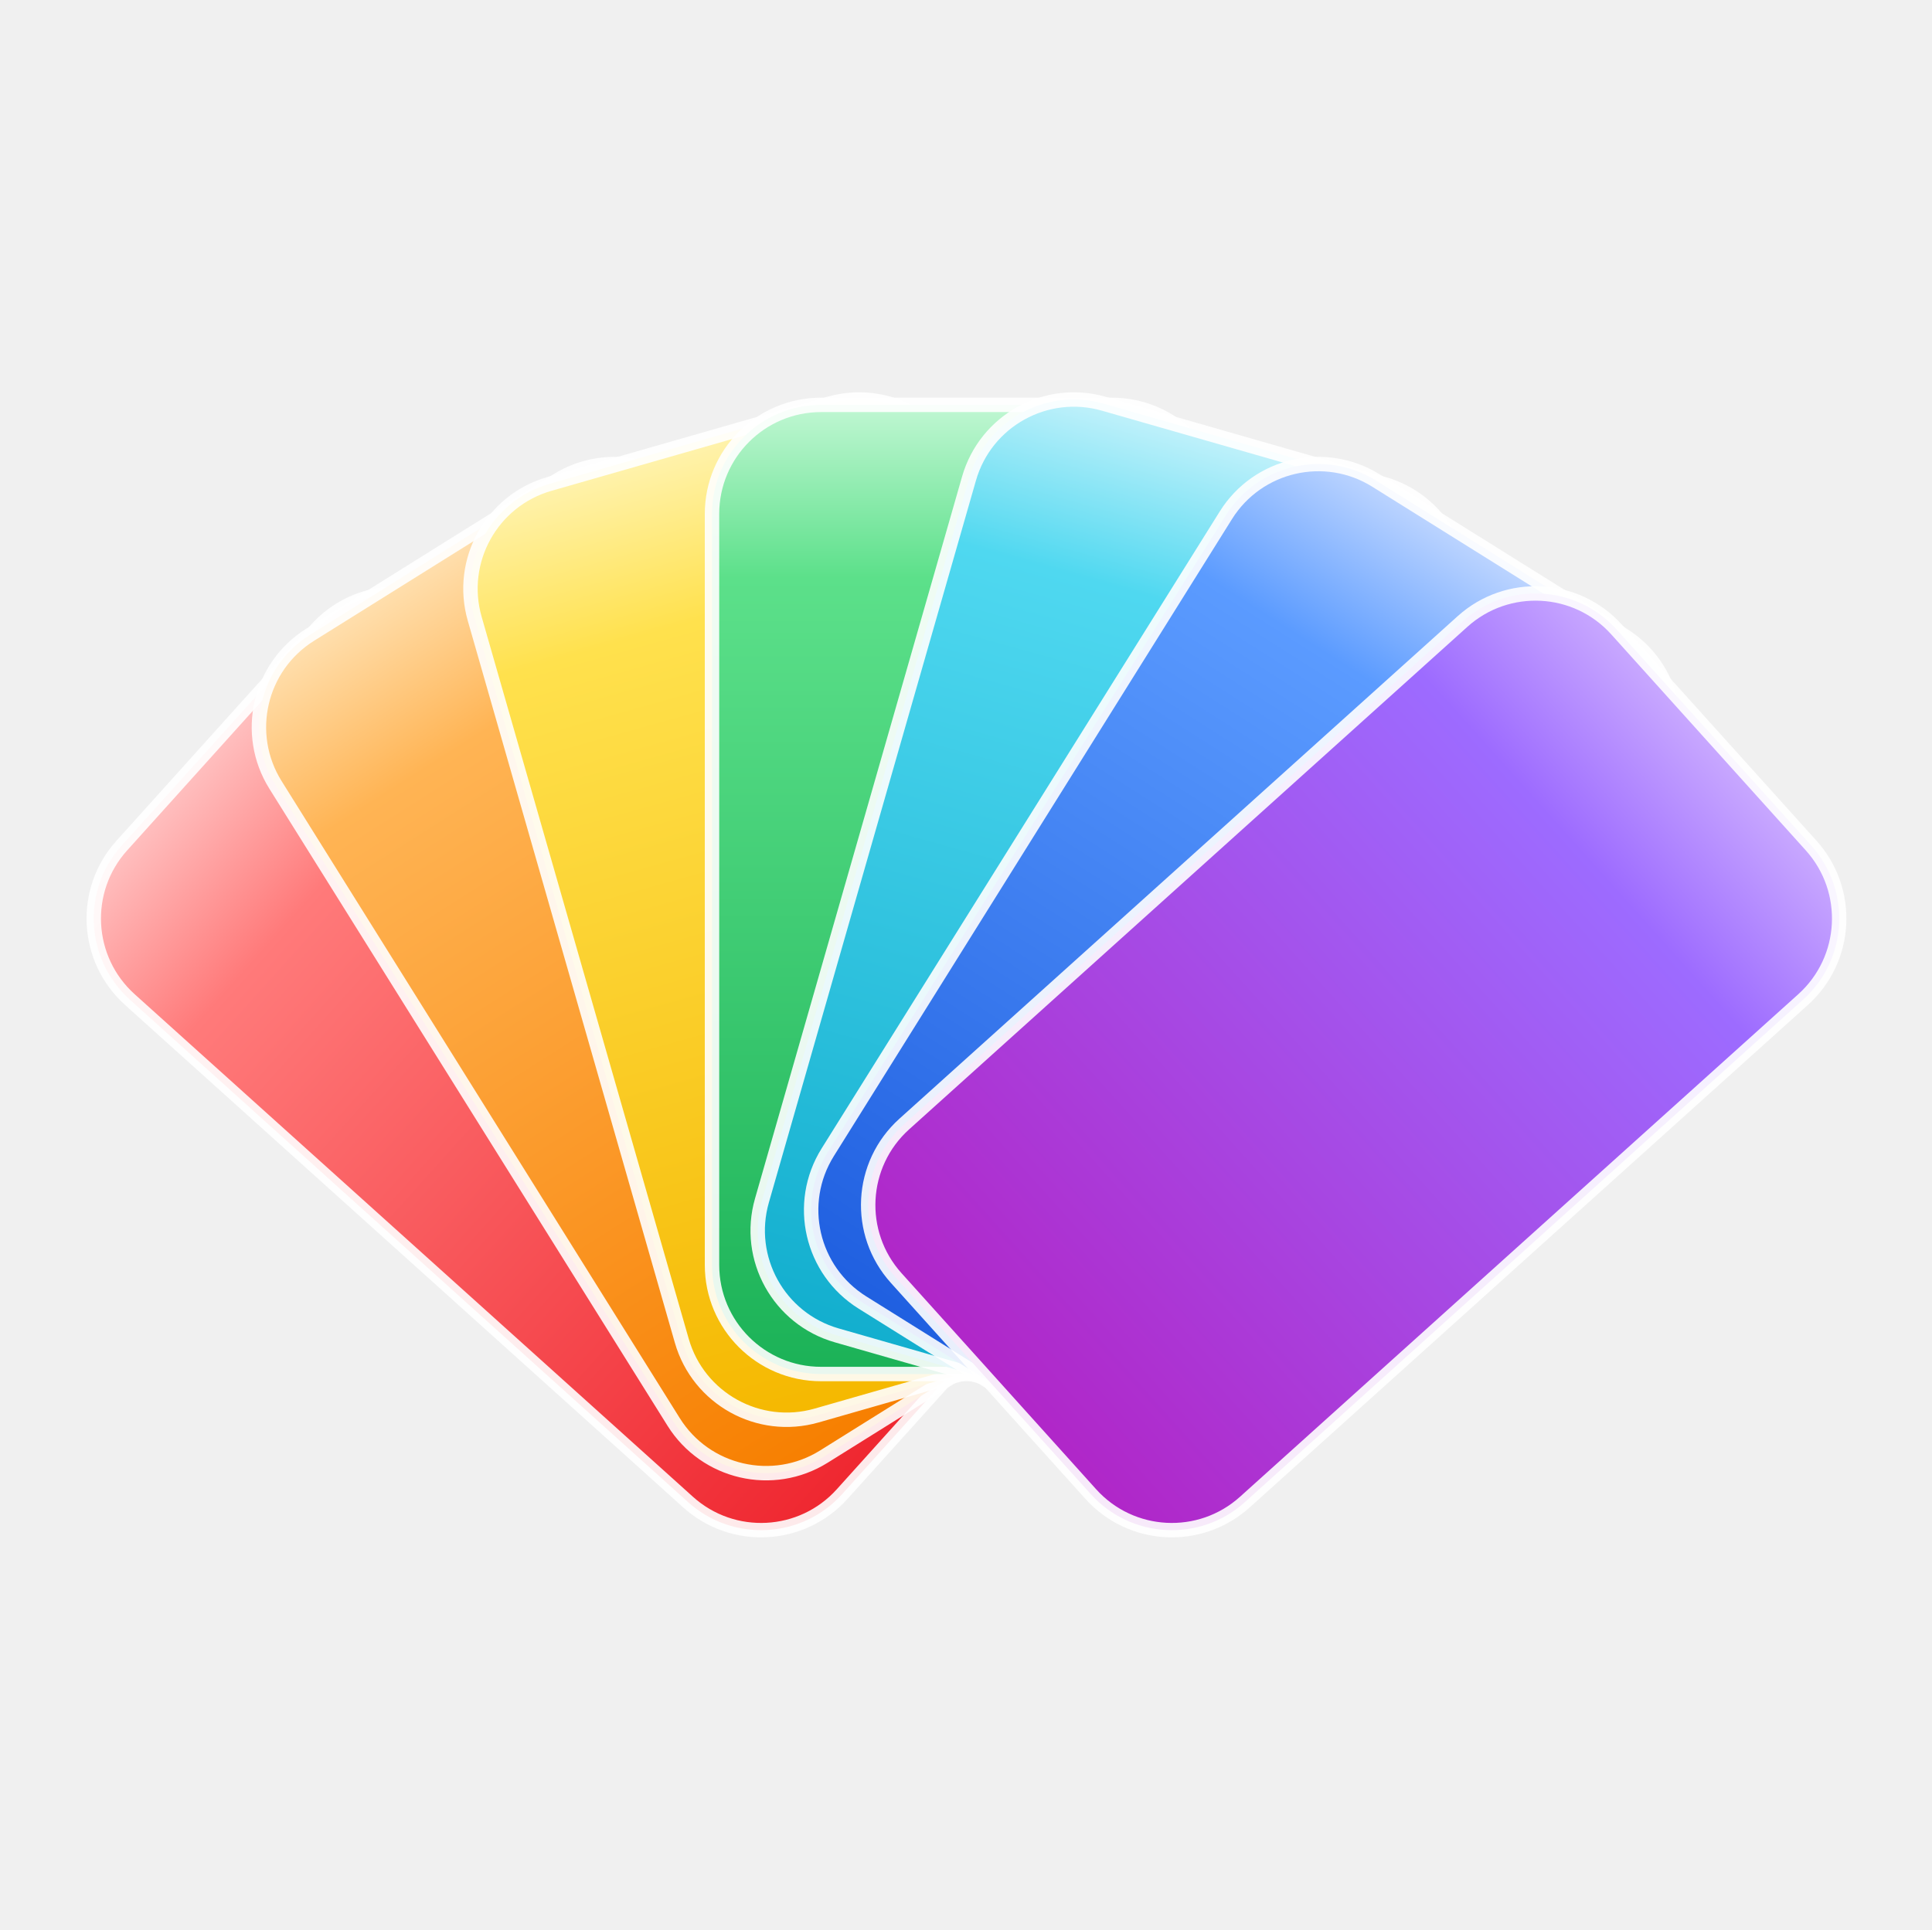
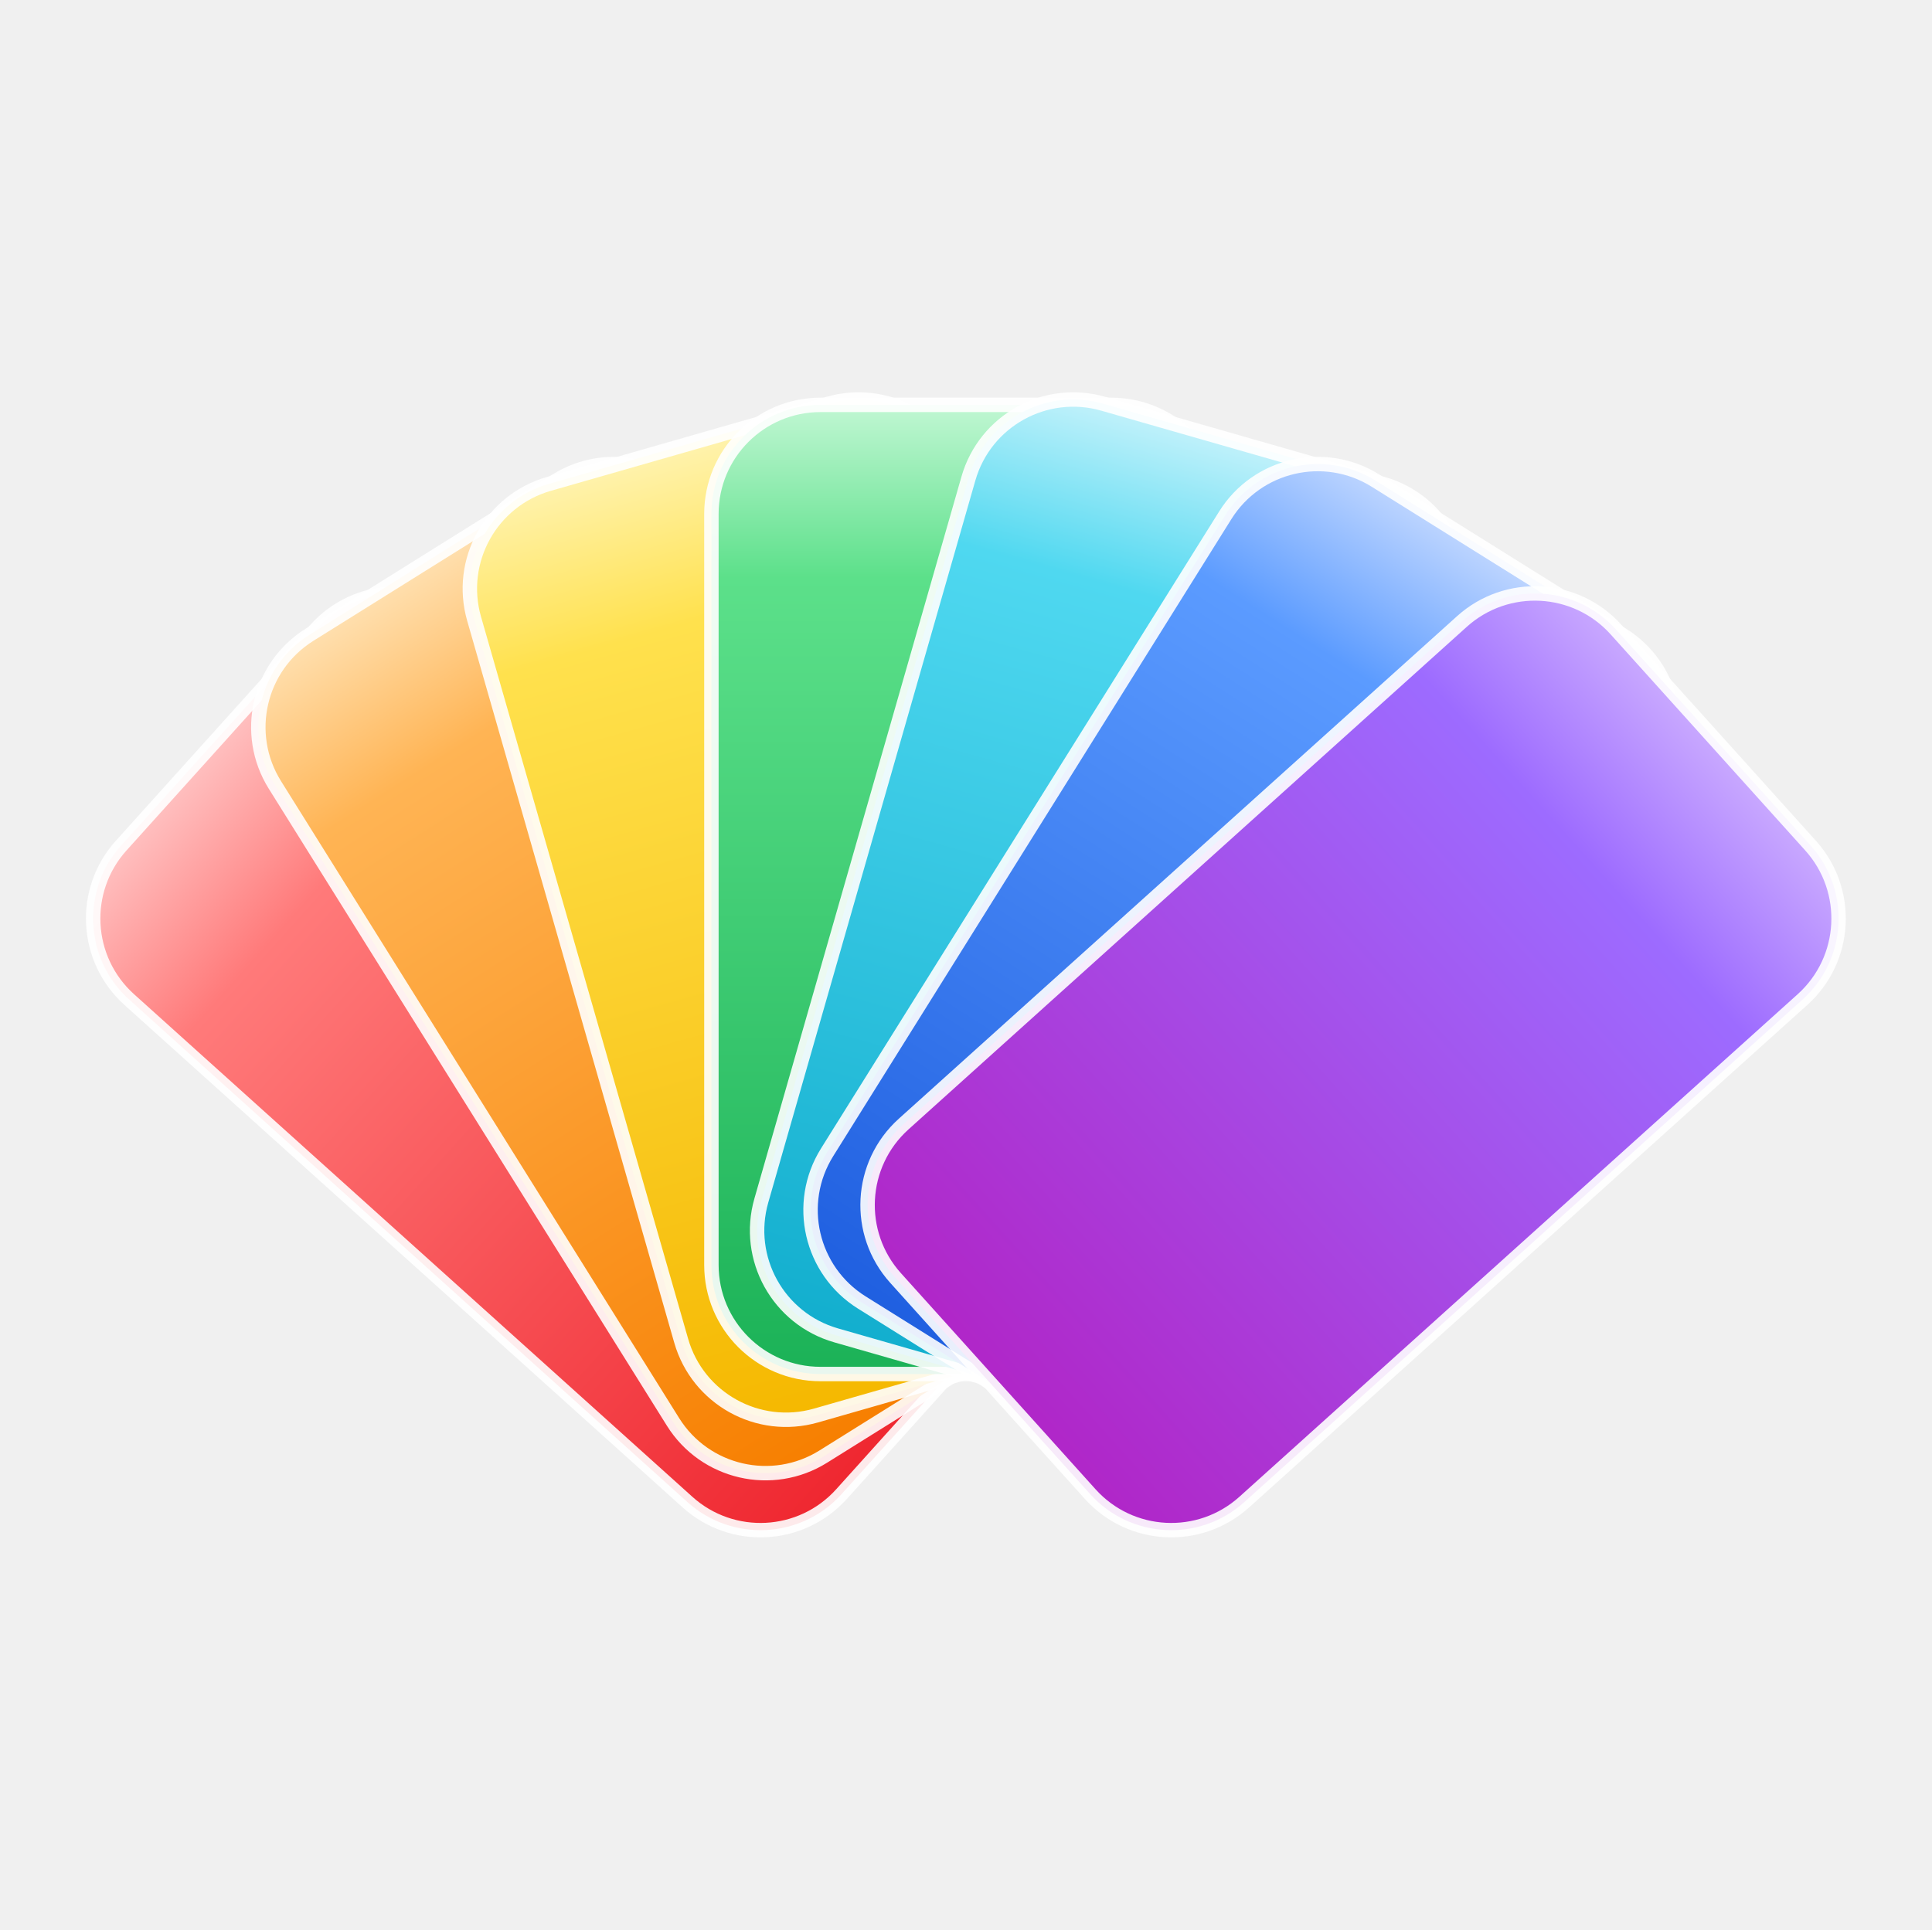
<svg xmlns="http://www.w3.org/2000/svg" width="100%" height="100%" viewBox="0 0 1025 1024" version="1.1" xml:space="preserve" style="fill-rule:evenodd;clip-rule:evenodd;stroke-linejoin:round;">
-   <g transform="matrix(1,0,0,1,-20,0)">
-     <g id="Icon" transform="matrix(0.403626,0,0,1.607535,1064.932,0)">
+   <g transform="matrix(1,0,0,1,-29,0)">
+     <g id="Icon" transform="matrix(0.403626,0,0,1.607535,1073.613,0)">
      <rect x="-2587" y="0" width="2537" height="637" style="fill:none;" />
      <g id="Logo" transform="matrix(2.962674,0,0,0.74388,-2617.31,111.6448)">
        <g>
          <path d="M149.961,129.279L63.627,225.163C45.747,245.021 47.35,275.614 67.208,293.494L314.907,516.523C334.765,534.404 365.359,532.8 383.239,512.942L469.573,417.059C487.453,397.201 485.85,366.608 465.992,348.727L218.293,125.698C198.434,107.818 167.841,109.421 149.961,129.279Z" style="fill:url(#_Linear1);fill-rule:nonzero;" />
          <path d="M149.961,129.279L63.627,225.163C45.747,245.021 47.35,275.614 67.208,293.494L314.907,516.523C334.765,534.404 365.359,532.8 383.239,512.942L469.573,417.059C487.453,397.201 485.85,366.608 465.992,348.727L218.293,125.698C198.434,107.818 167.841,109.421 149.961,129.279Z" style="fill:none;fill-rule:nonzero;stroke:white;stroke-opacity:0.9;stroke-width:6.4px;" />
        </g>
        <g>
          <path d="M256.646,63.2L147.228,131.573C124.566,145.733 117.675,175.583 131.835,198.244L308.464,480.909C322.624,503.57 352.474,510.461 375.135,496.301L484.554,427.929C507.215,413.768 514.107,383.919 499.946,361.257L323.318,78.593C309.158,55.931 279.308,49.04 256.646,63.2Z" style="fill:url(#_Linear2);fill-rule:nonzero;" />
          <path d="M256.646,63.2L147.228,131.573C124.566,145.733 117.675,175.583 131.835,198.244L308.464,480.909C322.624,503.57 352.474,510.461 375.135,496.301L484.554,427.929C507.215,413.768 514.107,383.919 499.946,361.257L323.318,78.593C309.158,55.931 279.308,49.04 256.646,63.2Z" style="fill:none;fill-rule:nonzero;stroke:white;stroke-opacity:0.9;stroke-width:6.4px;" />
        </g>
        <g>
          <path d="M377.412,29.088L253.387,64.651C227.7,72.017 212.848,98.811 220.213,124.498L312.087,444.898C319.452,470.584 346.246,485.436 371.933,478.071L495.959,442.507C521.645,435.142 536.497,408.348 529.132,382.661L437.259,62.261C429.893,36.574 403.099,21.722 377.412,29.088Z" style="fill:url(#_Linear3);fill-rule:nonzero;" />
          <path d="M377.412,29.088L253.387,64.651C227.7,72.017 212.848,98.811 220.213,124.498L312.087,444.898C319.452,470.584 346.246,485.436 371.933,478.071L495.959,442.507C521.645,435.142 536.497,408.348 529.132,382.661L437.259,62.261C429.893,36.574 403.099,21.722 377.412,29.088Z" style="fill:none;fill-rule:nonzero;stroke:white;stroke-opacity:0.9;stroke-width:6.4px;" />
        </g>
        <g>
          <path d="M502.903,29.584L373.879,29.584C347.157,29.584 325.495,51.246 325.495,77.968L325.495,411.28C325.495,438.002 347.157,459.664 373.879,459.664L502.903,459.664C529.625,459.664 551.287,438.002 551.287,411.28L551.287,77.968C551.287,51.246 529.625,29.584 502.903,29.584Z" style="fill:url(#_Linear4);fill-rule:nonzero;" />
          <path d="M502.903,29.584L373.879,29.584C347.157,29.584 325.495,51.246 325.495,77.968L325.495,411.28C325.495,438.002 347.157,459.664 373.879,459.664L502.903,459.664C529.625,459.664 551.287,438.002 551.287,411.28L551.287,77.968C551.287,51.246 529.625,29.584 502.903,29.584Z" style="fill:none;fill-rule:nonzero;stroke:white;stroke-opacity:0.9;stroke-width:6.4px;" />
        </g>
        <g>
          <path d="M623.395,64.651L499.37,29.088C473.683,21.722 446.889,36.574 439.523,62.261L347.65,382.661C340.285,408.348 355.137,435.142 380.823,442.507L504.849,478.071C530.536,485.436 557.33,470.584 564.695,444.898L656.569,124.498C663.934,98.811 649.082,72.017 623.395,64.651Z" style="fill:url(#_Linear5);fill-rule:nonzero;" />
          <path d="M623.395,64.651L499.37,29.088C473.683,21.722 446.889,36.574 439.523,62.261L347.65,382.661C340.285,408.348 355.137,435.142 380.823,442.507L504.849,478.071C530.536,485.436 557.33,470.584 564.695,444.898L656.569,124.498C663.934,98.811 649.082,72.017 623.395,64.651Z" style="fill:none;fill-rule:nonzero;stroke:white;stroke-opacity:0.9;stroke-width:6.4px;" />
        </g>
        <g>
          <path d="M729.555,131.573L620.136,63.2C597.475,49.04 567.625,55.931 553.464,78.593L376.836,361.257C362.676,383.919 369.567,413.768 392.228,427.929L501.647,496.301C524.308,510.461 554.158,503.57 568.318,480.909L744.947,198.244C759.107,175.583 752.216,145.733 729.555,131.573Z" style="fill:url(#_Linear6);fill-rule:nonzero;" />
          <path d="M729.555,131.573L620.136,63.2C597.475,49.04 567.625,55.931 553.464,78.593L376.836,361.257C362.676,383.919 369.567,413.768 392.228,427.929L501.647,496.301C524.308,510.461 554.158,503.57 568.318,480.909L744.947,198.244C759.107,175.583 752.216,145.733 729.555,131.573Z" style="fill:none;fill-rule:nonzero;stroke:white;stroke-opacity:0.9;stroke-width:6.4px;" />
        </g>
        <g>
          <path d="M813.155,225.162L726.822,129.279C708.941,109.421 678.348,107.818 658.49,125.698L410.791,348.727C390.933,366.607 389.329,397.201 407.21,417.059L493.544,512.942C511.424,532.8 542.017,534.404 561.875,516.523L809.574,293.494C829.432,275.614 831.036,245.021 813.155,225.162Z" style="fill:url(#_Linear7);fill-rule:nonzero;" />
          <path d="M813.155,225.162L726.822,129.279C708.941,109.421 678.348,107.818 658.49,125.698L410.791,348.727C390.933,366.607 389.329,397.201 407.21,417.059L493.544,512.942C511.424,532.8 542.017,534.404 561.875,516.523L809.574,293.494C829.432,275.614 831.036,245.021 813.155,225.162Z" style="fill:none;fill-rule:nonzero;stroke:white;stroke-opacity:0.9;stroke-width:6.4px;" />
        </g>
      </g>
    </g>
  </g>
  <defs>
    <linearGradient id="_Linear1" x1="0" y1="0" x2="1" y2="0" gradientUnits="userSpaceOnUse" gradientTransform="matrix(319.612,287.78,-287.78,319.612,31.252,261.119)">
      <stop offset="0" style="stop-color:rgb(255,192,192);stop-opacity:1" />
      <stop offset="0.18" style="stop-color:rgb(255,122,122);stop-opacity:1" />
      <stop offset="1" style="stop-color:rgb(239,39,48);stop-opacity:1" />
    </linearGradient>
    <linearGradient id="_Linear2" x1="0" y1="0" x2="1" y2="0" gradientUnits="userSpaceOnUse" gradientTransform="matrix(227.907,364.729,-364.729,227.907,106.196,157.212)">
      <stop offset="0" style="stop-color:rgb(255,224,176);stop-opacity:1" />
      <stop offset="0.18" style="stop-color:rgb(255,180,84);stop-opacity:1" />
      <stop offset="1" style="stop-color:rgb(247,127,0);stop-opacity:1" />
    </linearGradient>
    <linearGradient id="_Linear3" x1="0" y1="0" x2="1" y2="0" gradientUnits="userSpaceOnUse" gradientTransform="matrix(118.546,413.4191,-413.4191,118.546,206.877,77.9879)">
      <stop offset="0" style="stop-color:rgb(255,243,176);stop-opacity:1" />
      <stop offset="0.18" style="stop-color:rgb(255,225,77);stop-opacity:1" />
      <stop offset="1" style="stop-color:rgb(245,184,0);stop-opacity:1" />
    </linearGradient>
    <linearGradient id="_Linear4" x1="0" y1="0" x2="1" y2="0" gradientUnits="userSpaceOnUse" gradientTransform="matrix(0,430.0798,-430.0798,0,325.495,29.5842)">
      <stop offset="0" style="stop-color:rgb(194,247,212);stop-opacity:1" />
      <stop offset="0.18" style="stop-color:rgb(92,224,138);stop-opacity:1" />
      <stop offset="1" style="stop-color:rgb(27,178,87);stop-opacity:1" />
    </linearGradient>
    <linearGradient id="_Linear5" x1="0" y1="0" x2="1" y2="0" gradientUnits="userSpaceOnUse" gradientTransform="matrix(-118.546,413.4198,-413.4198,-118.546,452.86,15.7512)">
      <stop offset="0" style="stop-color:rgb(196,242,251);stop-opacity:1" />
      <stop offset="0.18" style="stop-color:rgb(79,216,240);stop-opacity:1" />
      <stop offset="1" style="stop-color:rgb(18,174,206);stop-opacity:1" />
    </linearGradient>
    <linearGradient id="_Linear6" x1="0" y1="0" x2="1" y2="0" gradientUnits="userSpaceOnUse" gradientTransform="matrix(-227.908,364.7283,-364.7283,-227.908,579.104,37.5607)">
      <stop offset="0" style="stop-color:rgb(191,214,255);stop-opacity:1" />
      <stop offset="0.18" style="stop-color:rgb(91,155,255);stop-opacity:1" />
      <stop offset="1" style="stop-color:rgb(31,95,224);stop-opacity:1" />
    </linearGradient>
    <linearGradient id="_Linear7" x1="0" y1="0" x2="1" y2="0" gradientUnits="userSpaceOnUse" gradientTransform="matrix(-319.611,287.7794,-287.7794,-319.611,694.446,93.3226)">
      <stop offset="0" style="stop-color:rgb(201,169,255);stop-opacity:1" />
      <stop offset="0.18" style="stop-color:rgb(157,107,255);stop-opacity:1" />
      <stop offset="1" style="stop-color:rgb(176,38,200);stop-opacity:1" />
    </linearGradient>
  </defs>
</svg>
